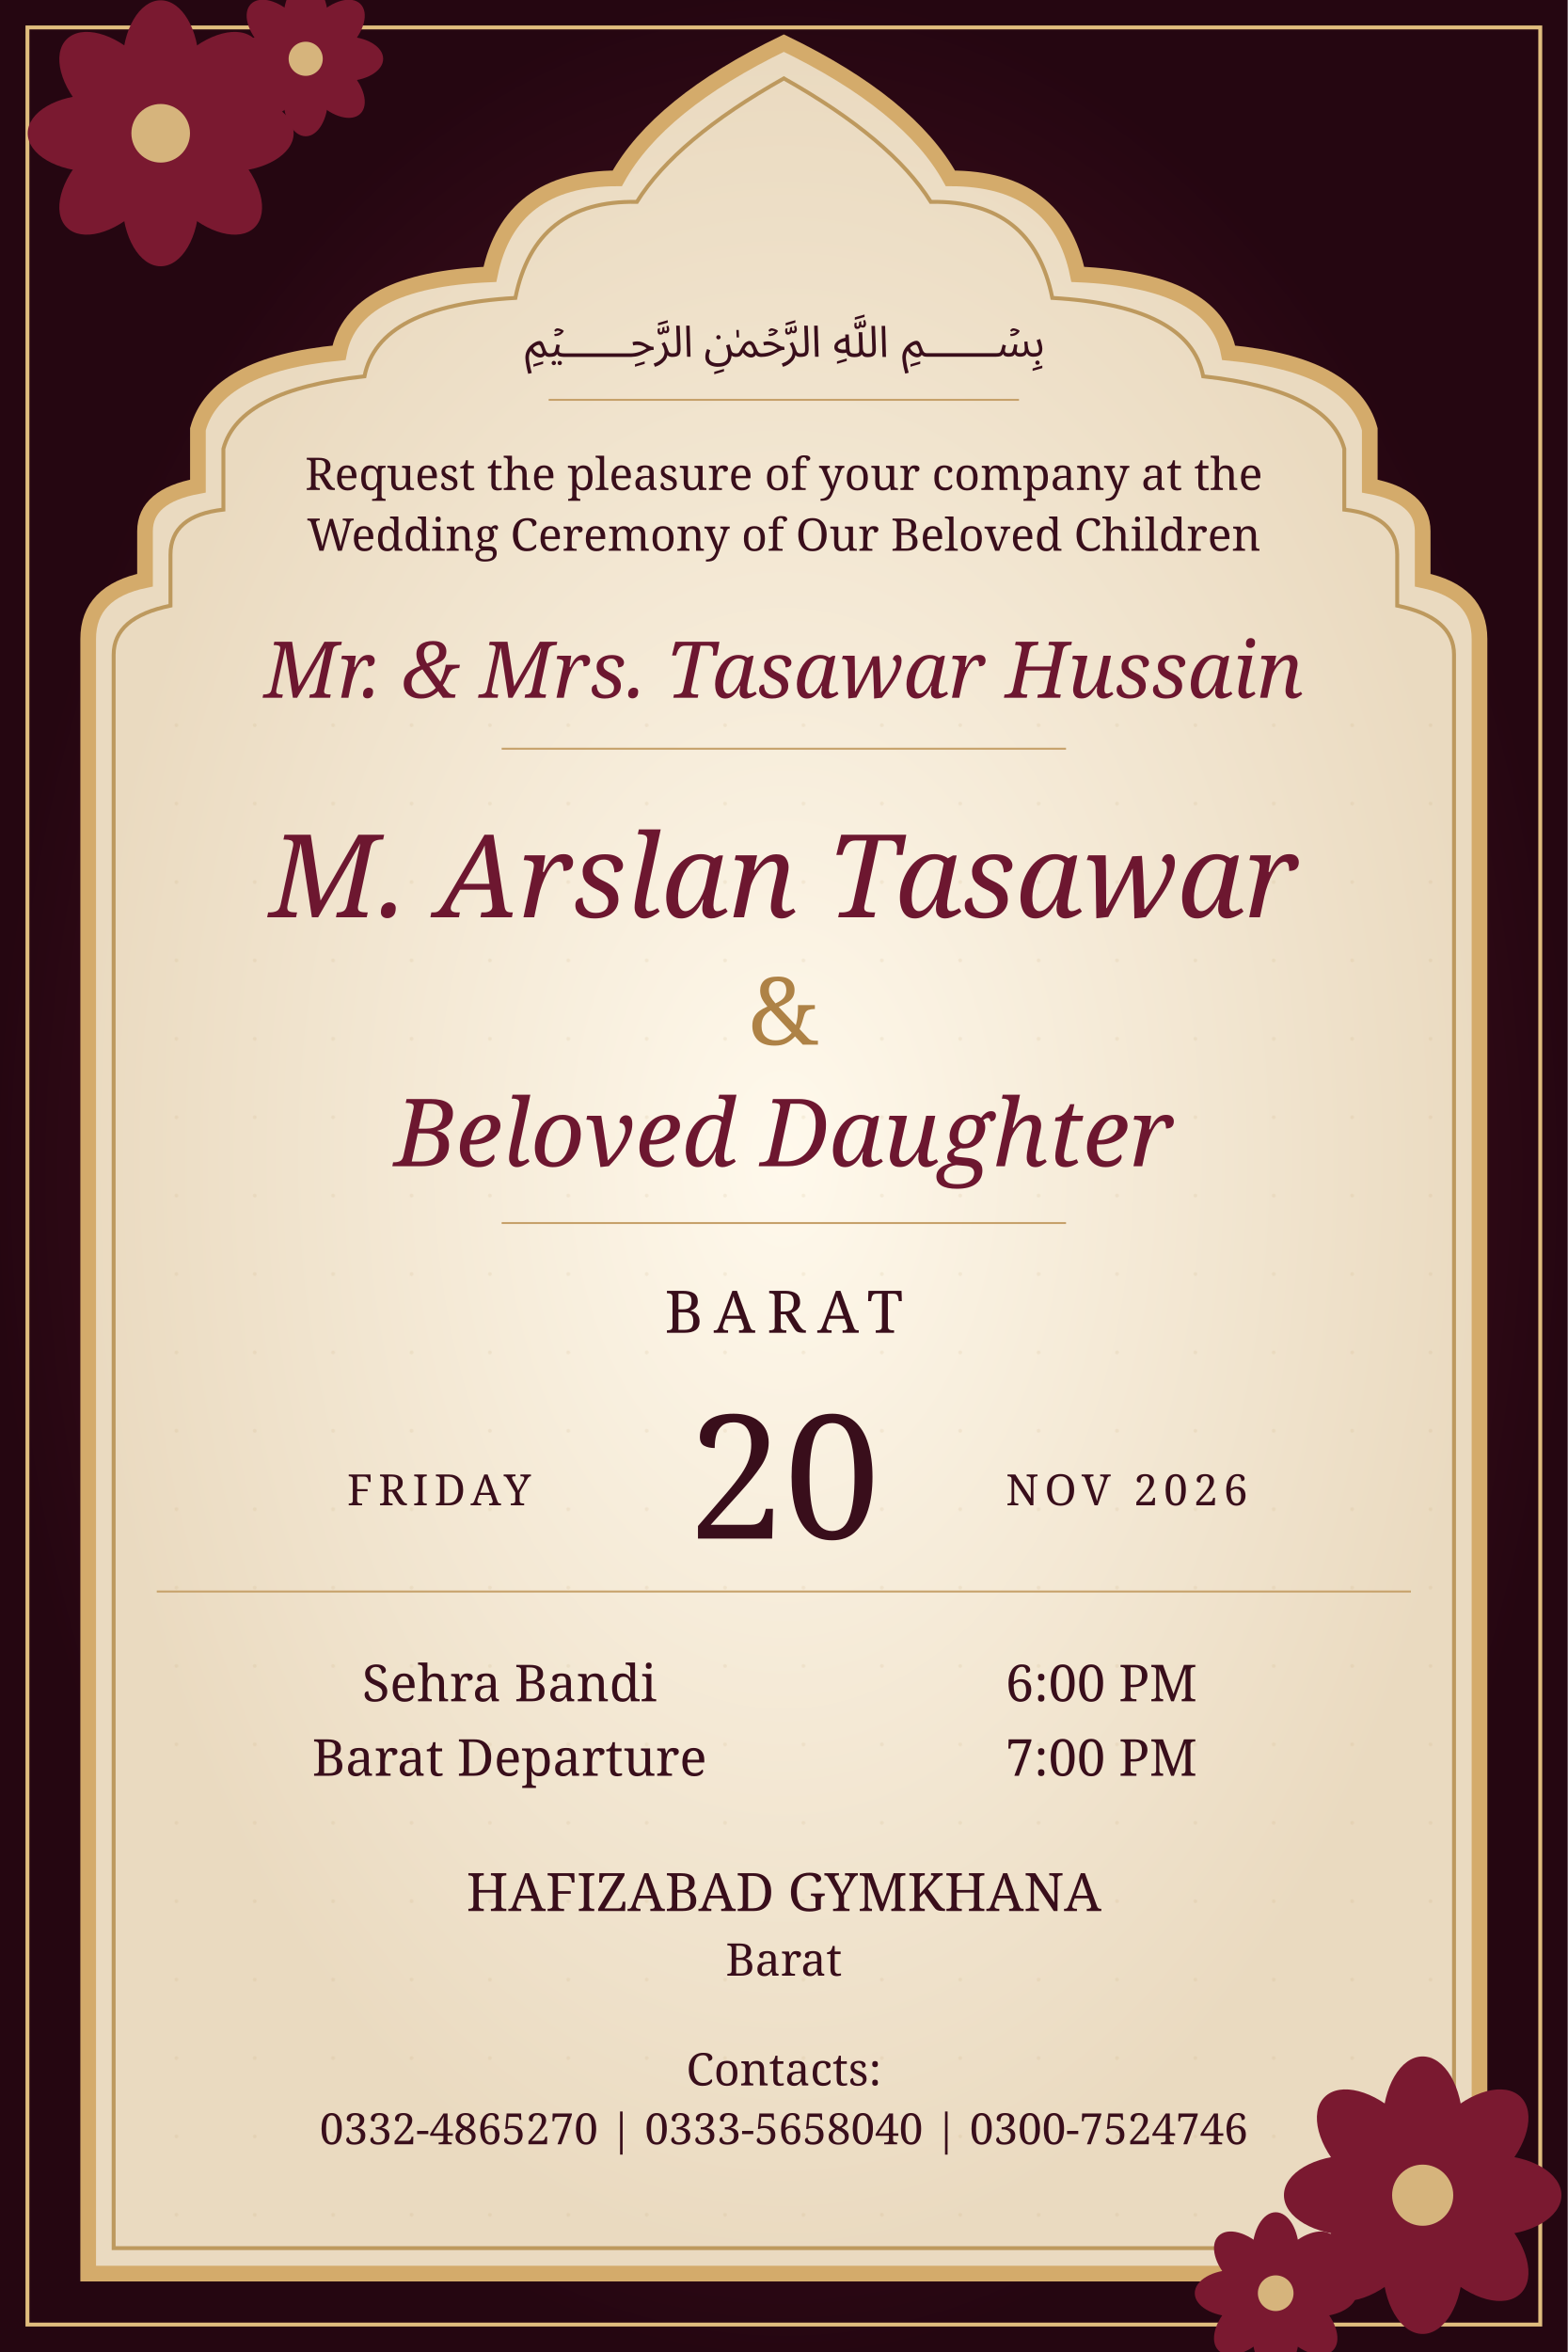
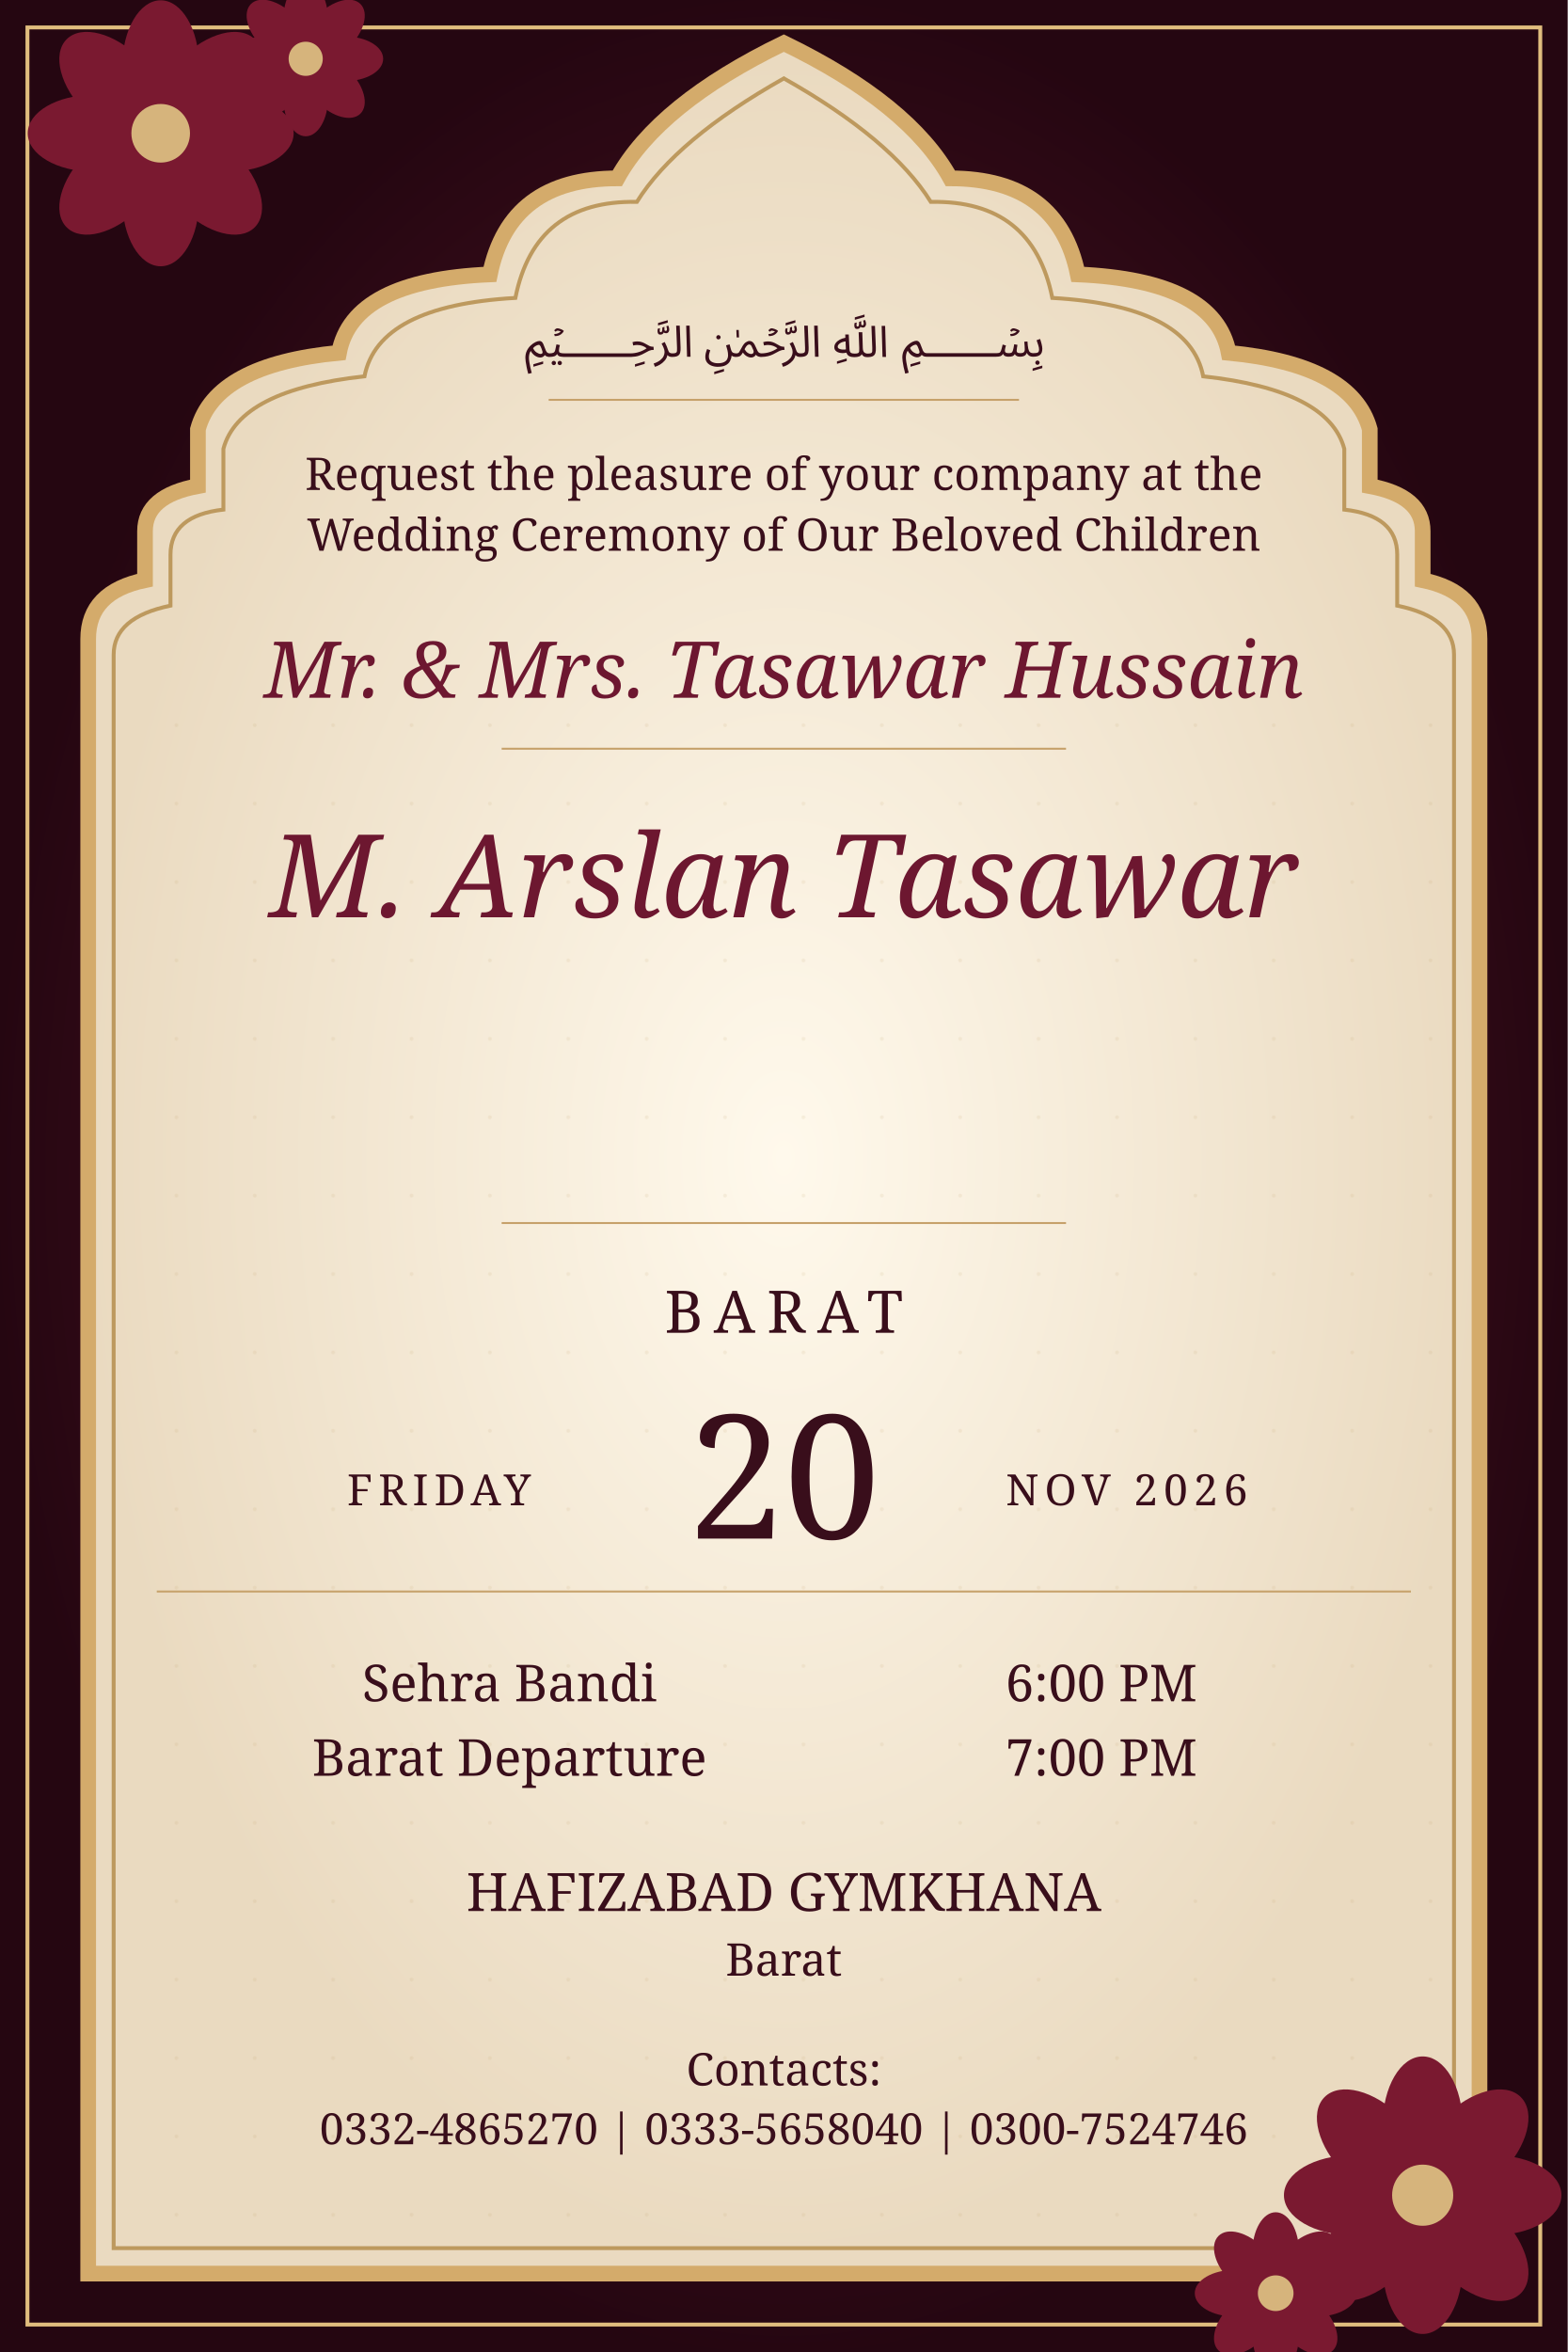
<svg xmlns="http://www.w3.org/2000/svg" viewBox="0 0 800 1200" role="img" aria-label="Burgundy and gold wedding invitation">
  <defs>
    <radialGradient id="wine">
      <stop stop-color="#691d30" />
      <stop offset="1" stop-color="#250611" />
    </radialGradient>
    <radialGradient id="paper">
      <stop stop-color="#fff9ec" />
      <stop offset="1" stop-color="#eadac0" />
    </radialGradient>
    <pattern id="texture" width="40" height="40" patternUnits="userSpaceOnUse">
      <circle cx="10" cy="10" r="1" fill="#bb975d" opacity=".2" />
    </pattern>
    <g id="flower">
      <circle r="28" fill="#f7e5c7" />
      <g fill="#7a1930">
        <ellipse cy="-30" rx="17" ry="29" />
        <ellipse cy="30" rx="17" ry="29" />
        <ellipse cx="-30" rx="29" ry="17" />
        <ellipse cx="30" rx="29" ry="17" />
        <ellipse transform="rotate(45)" cy="-30" rx="17" ry="29" />
        <ellipse transform="rotate(-45)" cy="-30" rx="17" ry="29" />
        <ellipse transform="rotate(45)" cy="30" rx="17" ry="29" />
        <ellipse transform="rotate(-45)" cy="30" rx="17" ry="29" />
      </g>
      <circle r="13" fill="#d6b47c" />
    </g>
  </defs>
  <rect width="800" height="1200" fill="url(#wine)" />
  <rect x="14" y="14" width="772" height="1172" fill="none" stroke="#e0bd7e" stroke-width="2" />
  <path d="M45 1160V326Q45 302 74 296L74 271Q74 253 101 248L101 219Q110 186 173 180Q180 143 250 140Q260 91 315 91Q336 53 400 22Q464 53 485 91Q540 91 550 140Q620 143 627 180Q690 186 699 219L699 248Q726 253 726 271L726 296Q755 302 755 326V1160Z" fill="url(#paper)" stroke="#d4ab6b" stroke-width="8" />
  <path d="M58 1147V334Q58 315 87 309L87 283Q87 263 114 260L114 229Q122 199 186 192Q193 156 263 152Q273 102 325 103Q345 71 400 40Q455 71 475 103Q527 102 537 152Q607 156 614 192Q678 199 686 229L686 260Q713 263 713 283L713 309Q742 315 742 334V1147Z" fill="none" stroke="#bd995e" stroke-width="2" />
  <path d="M65 350H735V1140H65Z" fill="url(#texture)" opacity=".55" />
  <g font-family="Georgia,serif" text-anchor="middle" fill="#390e1b">
    <text x="400" y="182" font-size="37">﷽</text>
    <path d="M280 204H520" stroke="#c6a16a" />
    <text x="400" y="250" font-size="23">Request the pleasure of your company at the</text>
    <text x="400" y="281" font-size="23">Wedding Ceremony of Our Beloved Children</text>
    <text x="400" y="356" font-size="40" font-style="italic" fill="#6d1730">Mr. &amp; Mrs. Tasawar Hussain</text>
    <path d="M256 382H544" stroke="#c6a16a" />
    <text x="400" y="468" font-size="59" font-style="italic" fill="#6d1730">M. Arslan Tasawar</text>
-     <text x="400" y="533" font-size="48" fill="#ae8246">&amp;</text>
-     <text x="400" y="595" font-size="48" font-style="italic" fill="#6d1730">Beloved Daughter</text>
    <path d="M256 624H544" stroke="#c6a16a" />
    <text x="400" y="680" font-size="30" letter-spacing="6">BARAT</text>
    <text x="224" y="768" font-size="22" letter-spacing="3">FRIDAY</text>
    <text x="400" y="785" font-size="88">20</text>
    <text x="575" y="768" font-size="22" letter-spacing="3">NOV 2026</text>
    <path d="M80 812H720" stroke="#c6a16a" />
    <text x="260" y="868" font-size="26">Sehra Bandi</text>
    <text x="562" y="868" font-size="26">6:00 PM</text>
    <text x="260" y="906" font-size="26">Barat Departure</text>
    <text x="562" y="906" font-size="26">7:00 PM</text>
    <text x="400" y="975" font-size="27">HAFIZABAD GYMKHANA</text>
    <text x="400" y="1008" font-size="23">Barat</text>
    <text x="400" y="1064" font-size="23">Contacts:</text>
    <text x="400" y="1094" font-size="22">0332-4865270 | 0333-5658040 | 0300-7524746</text>
  </g>
  <g>
    <use href="#flower" transform="translate(82 68) scale(1.15)" />
    <use href="#flower" transform="translate(156 30) scale(.67)" />
    <use href="#flower" transform="translate(726 1120) scale(1.2)" />
    <use href="#flower" transform="translate(651 1170) scale(.7)" />
  </g>
</svg>
